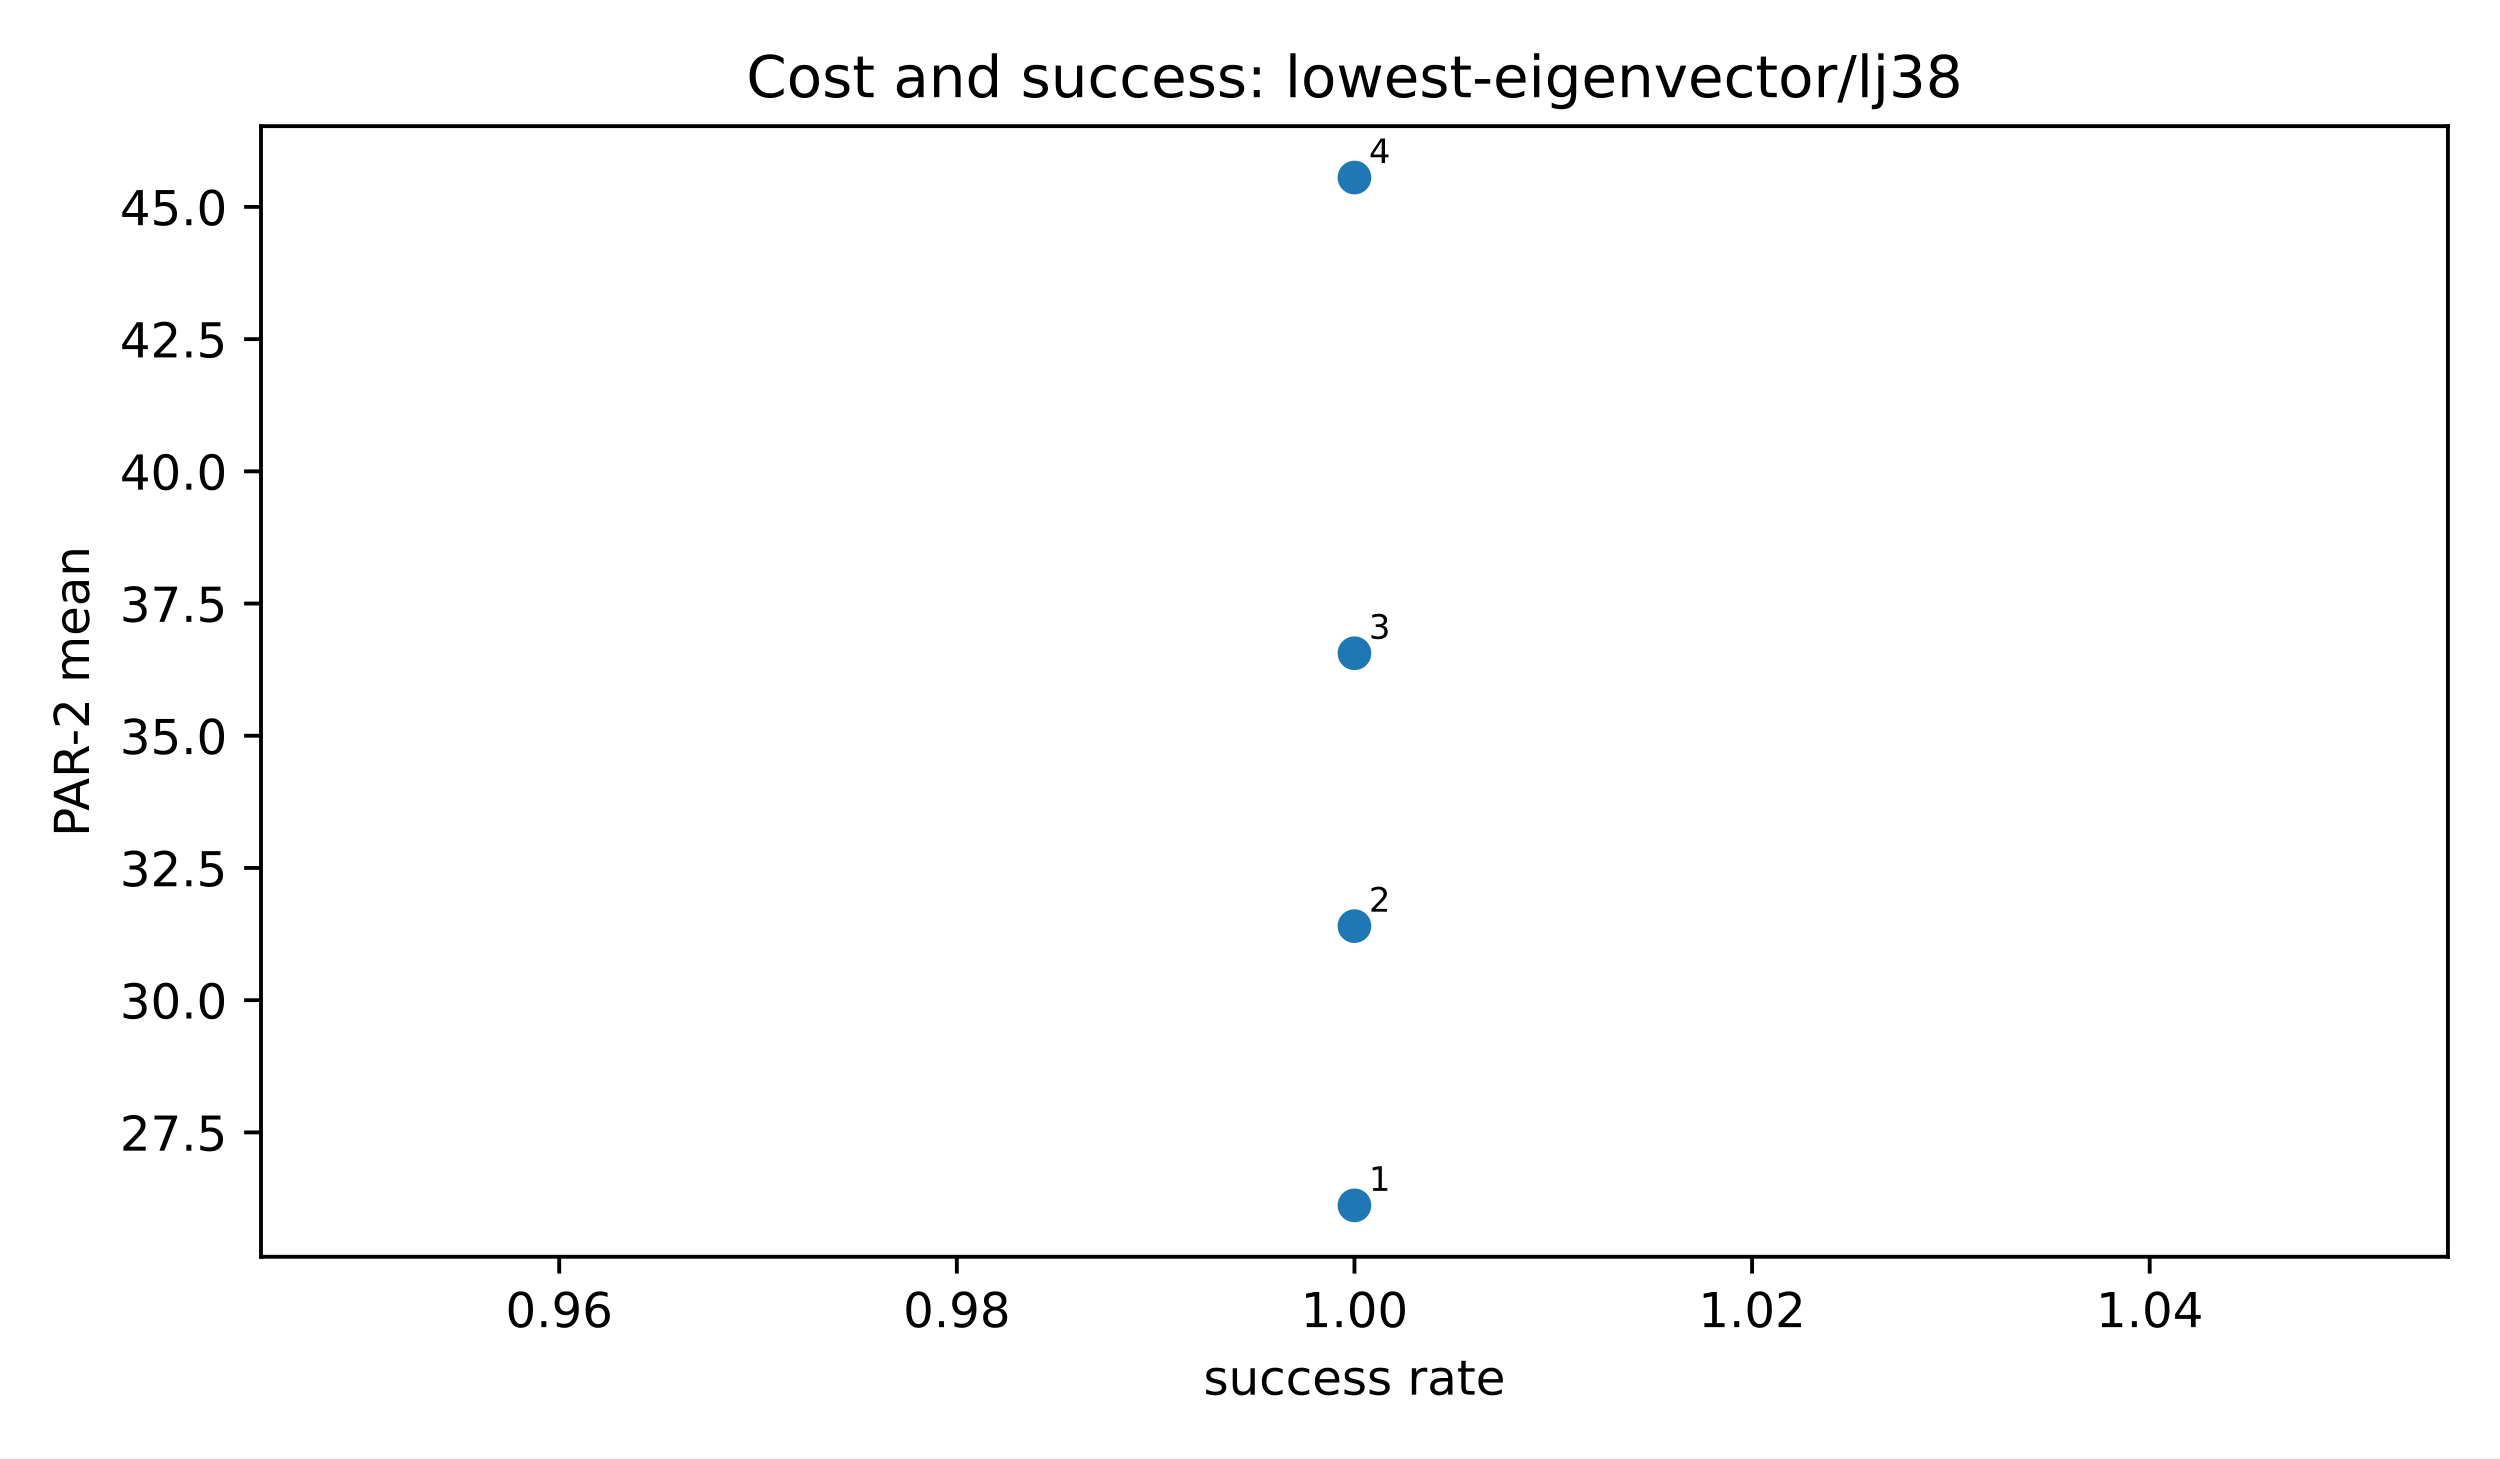
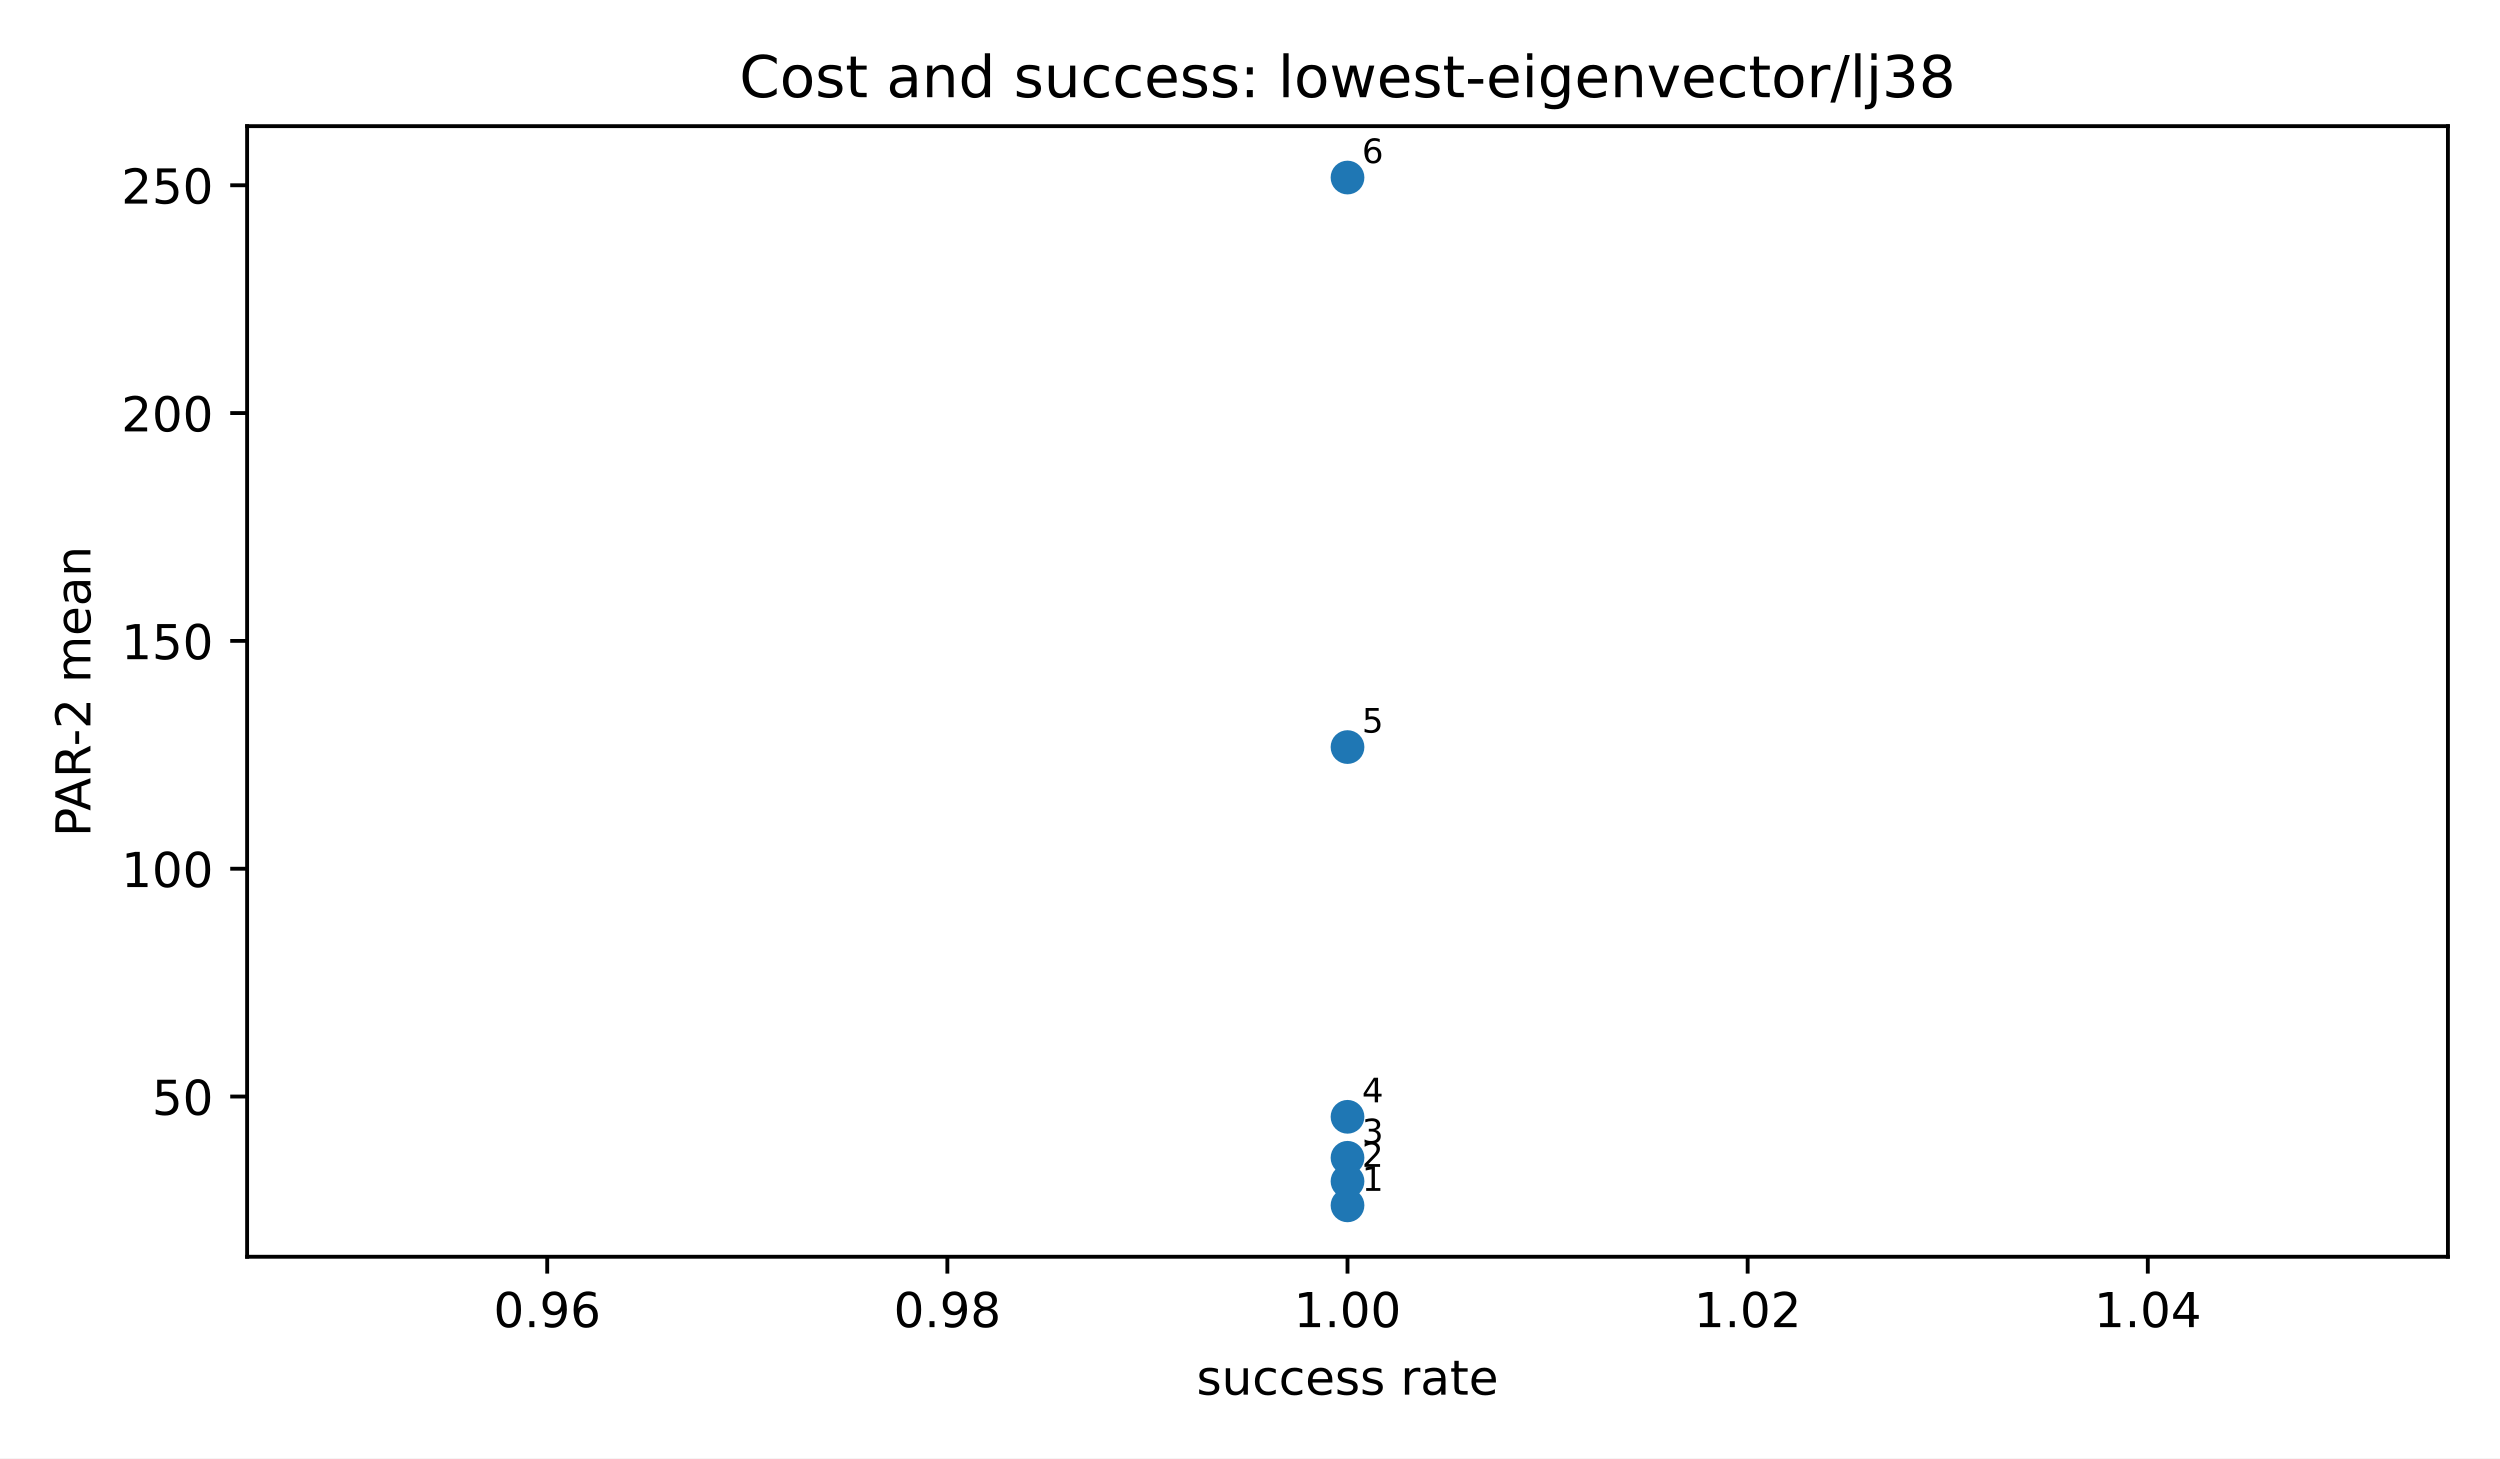
<svg xmlns="http://www.w3.org/2000/svg" xmlns:xlink="http://www.w3.org/1999/xlink" width="518.4pt" height="302.4pt" viewBox="0 0 518.4 302.4" version="1.1">
  <defs>
    <style type="text/css">*{stroke-linejoin: round; stroke-linecap: butt}</style>
  </defs>
  <g id="figure_1">
    <g id="patch_1">
      <path d="M 0 302.4  L 518.4 302.4  L 518.4 0  L 0 0  z " style="fill: #ffffff" />
    </g>
    <g id="axes_1">
      <g id="patch_2">
-         <path d="M 54.12 260.6  L 507.6 260.6  L 507.6 26.16  L 54.12 26.16  z " style="fill: #ffffff" />
+         <path d="M 51.24 260.6  L 507.6 260.6  L 507.6 26.16  L 51.24 26.16  z " style="fill: #ffffff" />
      </g>
      <g id="PathCollection_1">
        <defs>
          <path id="mb7c84e1192" d="M 0 3  C 0.796 3 1.559 2.684 2.121 2.121  C 2.684 1.559 3 0.796 3 0  C 3 -0.796 2.684 -1.559 2.121 -2.121  C 1.559 -2.684 0.796 -3 0 -3  C -0.796 -3 -1.559 -2.684 -2.121 -2.121  C -2.684 -1.559 -3 -0.796 -3 0  C -3 0.796 -2.684 1.559 -2.121 2.121  C -1.559 2.684 -0.796 3 0 3  z " style="stroke: #1f77b4" />
        </defs>
-         <g clip-path="url(#p71bd0c26ad)">
-           <use xlink:href="#mb7c84e1192" x="280.86" y="249.944" style="fill: #1f77b4; stroke: #1f77b4" />
-           <use xlink:href="#mb7c84e1192" x="280.86" y="192.042" style="fill: #1f77b4; stroke: #1f77b4" />
-           <use xlink:href="#mb7c84e1192" x="280.86" y="135.457" style="fill: #1f77b4; stroke: #1f77b4" />
-           <use xlink:href="#mb7c84e1192" x="280.86" y="36.816" style="fill: #1f77b4; stroke: #1f77b4" />
+         <g clip-path="url(#pcd3fc9e610)">
+           <use xlink:href="#mb7c84e1192" x="279.42" y="249.944" style="fill: #1f77b4; stroke: #1f77b4" />
+           <use xlink:href="#mb7c84e1192" x="279.42" y="244.955" style="fill: #1f77b4; stroke: #1f77b4" />
+           <use xlink:href="#mb7c84e1192" x="279.42" y="240.08" style="fill: #1f77b4; stroke: #1f77b4" />
+           <use xlink:href="#mb7c84e1192" x="279.42" y="231.581" style="fill: #1f77b4; stroke: #1f77b4" />
+           <use xlink:href="#mb7c84e1192" x="279.42" y="154.912" style="fill: #1f77b4; stroke: #1f77b4" />
+           <use xlink:href="#mb7c84e1192" x="279.42" y="36.816" style="fill: #1f77b4; stroke: #1f77b4" />
        </g>
      </g>
      <g id="matplotlib.axis_1">
        <g id="xtick_1">
          <g id="line2d_1">
            <defs>
              <path id="m8ea4d47d77" d="M 0 0  L 0 3.5  " style="stroke: #000000; stroke-width: 0.8" />
            </defs>
            <g>
-               <use xlink:href="#m8ea4d47d77" x="115.958" y="260.6" style="stroke: #000000; stroke-width: 0.8" />
+               <use xlink:href="#m8ea4d47d77" x="113.471" y="260.6" style="stroke: #000000; stroke-width: 0.8" />
            </g>
          </g>
          <g id="text_1">
-             <g transform="translate(104.8254 275.1977) scale(0.1 -0.1)">
+             <g transform="translate(102.3381 275.1977) scale(0.1 -0.1)">
              <defs>
                <path id="DejaVuSans-13" d="M 2034 4250  Q 1547 4250 1301 3770  Q 1056 3291 1056 2328  Q 1056 1369 1301 889  Q 1547 409 2034 409  Q 2525 409 2770 889  Q 3016 1369 3016 2328  Q 3016 3291 2770 3770  Q 2525 4250 2034 4250  z M 2034 4750  Q 2819 4750 3233 4129  Q 3647 3509 3647 2328  Q 3647 1150 3233 529  Q 2819 -91 2034 -91  Q 1250 -91 836 529  Q 422 1150 422 2328  Q 422 3509 836 4129  Q 1250 4750 2034 4750  z " transform="scale(0.015625)" />
                <path id="DejaVuSans-11" d="M 684 794  L 1344 794  L 1344 0  L 684 0  L 684 794  z " transform="scale(0.015625)" />
                <path id="DejaVuSans-1c" d="M 703 97  L 703 672  Q 941 559 1184 500  Q 1428 441 1663 441  Q 2288 441 2617 861  Q 2947 1281 2994 2138  Q 2813 1869 2534 1725  Q 2256 1581 1919 1581  Q 1219 1581 811 2004  Q 403 2428 403 3163  Q 403 3881 828 4315  Q 1253 4750 1959 4750  Q 2769 4750 3195 4129  Q 3622 3509 3622 2328  Q 3622 1225 3098 567  Q 2575 -91 1691 -91  Q 1453 -91 1209 -44  Q 966 3 703 97  z M 1959 2075  Q 2384 2075 2632 2365  Q 2881 2656 2881 3163  Q 2881 3666 2632 3958  Q 2384 4250 1959 4250  Q 1534 4250 1286 3958  Q 1038 3666 1038 3163  Q 1038 2656 1286 2365  Q 1534 2075 1959 2075  z " transform="scale(0.015625)" />
                <path id="DejaVuSans-19" d="M 2113 2584  Q 1688 2584 1439 2293  Q 1191 2003 1191 1497  Q 1191 994 1439 701  Q 1688 409 2113 409  Q 2538 409 2786 701  Q 3034 994 3034 1497  Q 3034 2003 2786 2293  Q 2538 2584 2113 2584  z M 3366 4563  L 3366 3988  Q 3128 4100 2886 4159  Q 2644 4219 2406 4219  Q 1781 4219 1451 3797  Q 1122 3375 1075 2522  Q 1259 2794 1537 2939  Q 1816 3084 2150 3084  Q 2853 3084 3261 2657  Q 3669 2231 3669 1497  Q 3669 778 3244 343  Q 2819 -91 2113 -91  Q 1303 -91 875 529  Q 447 1150 447 2328  Q 447 3434 972 4092  Q 1497 4750 2381 4750  Q 2619 4750 2861 4703  Q 3103 4656 3366 4563  z " transform="scale(0.015625)" />
              </defs>
              <use xlink:href="#DejaVuSans-13" />
              <use xlink:href="#DejaVuSans-11" transform="translate(63.625 0)" />
              <use xlink:href="#DejaVuSans-1c" transform="translate(95.40625 0)" />
              <use xlink:href="#DejaVuSans-19" transform="translate(159.0312 0)" />
            </g>
          </g>
        </g>
        <g id="xtick_2">
          <g id="line2d_2">
            <g>
-               <use xlink:href="#m8ea4d47d77" x="198.409" y="260.6" style="stroke: #000000; stroke-width: 0.8" />
+               <use xlink:href="#m8ea4d47d77" x="196.445" y="260.6" style="stroke: #000000; stroke-width: 0.8" />
            </g>
          </g>
          <g id="text_2">
-             <g transform="translate(187.2763 275.1977) scale(0.1 -0.1)">
+             <g transform="translate(185.3126 275.1977) scale(0.1 -0.1)">
              <defs>
                <path id="DejaVuSans-1b" d="M 2034 2216  Q 1584 2216 1326 1975  Q 1069 1734 1069 1313  Q 1069 891 1326 650  Q 1584 409 2034 409  Q 2484 409 2743 651  Q 3003 894 3003 1313  Q 3003 1734 2745 1975  Q 2488 2216 2034 2216  z M 1403 2484  Q 997 2584 770 2862  Q 544 3141 544 3541  Q 544 4100 942 4425  Q 1341 4750 2034 4750  Q 2731 4750 3128 4425  Q 3525 4100 3525 3541  Q 3525 3141 3298 2862  Q 3072 2584 2669 2484  Q 3125 2378 3379 2068  Q 3634 1759 3634 1313  Q 3634 634 3220 271  Q 2806 -91 2034 -91  Q 1263 -91 848 271  Q 434 634 434 1313  Q 434 1759 690 2068  Q 947 2378 1403 2484  z M 1172 3481  Q 1172 3119 1398 2916  Q 1625 2713 2034 2713  Q 2441 2713 2670 2916  Q 2900 3119 2900 3481  Q 2900 3844 2670 4047  Q 2441 4250 2034 4250  Q 1625 4250 1398 4047  Q 1172 3844 1172 3481  z " transform="scale(0.015625)" />
              </defs>
              <use xlink:href="#DejaVuSans-13" />
              <use xlink:href="#DejaVuSans-11" transform="translate(63.625 0)" />
              <use xlink:href="#DejaVuSans-1c" transform="translate(95.40625 0)" />
              <use xlink:href="#DejaVuSans-1b" transform="translate(159.0312 0)" />
            </g>
          </g>
        </g>
        <g id="xtick_3">
          <g id="line2d_3">
            <g>
-               <use xlink:href="#m8ea4d47d77" x="280.86" y="260.6" style="stroke: #000000; stroke-width: 0.8" />
+               <use xlink:href="#m8ea4d47d77" x="279.42" y="260.6" style="stroke: #000000; stroke-width: 0.8" />
            </g>
          </g>
          <g id="text_3">
-             <g transform="translate(269.7272 275.1977) scale(0.1 -0.1)">
+             <g transform="translate(268.2872 275.1977) scale(0.1 -0.1)">
              <defs>
                <path id="DejaVuSans-14" d="M 794 531  L 1825 531  L 1825 4091  L 703 3866  L 703 4441  L 1819 4666  L 2450 4666  L 2450 531  L 3481 531  L 3481 0  L 794 0  L 794 531  z " transform="scale(0.015625)" />
              </defs>
              <use xlink:href="#DejaVuSans-14" />
              <use xlink:href="#DejaVuSans-11" transform="translate(63.625 0)" />
              <use xlink:href="#DejaVuSans-13" transform="translate(95.40625 0)" />
              <use xlink:href="#DejaVuSans-13" transform="translate(159.0312 0)" />
            </g>
          </g>
        </g>
        <g id="xtick_4">
          <g id="line2d_4">
            <g>
-               <use xlink:href="#m8ea4d47d77" x="363.311" y="260.6" style="stroke: #000000; stroke-width: 0.8" />
+               <use xlink:href="#m8ea4d47d77" x="362.395" y="260.6" style="stroke: #000000; stroke-width: 0.8" />
            </g>
          </g>
          <g id="text_4">
-             <g transform="translate(352.1781 275.1977) scale(0.1 -0.1)">
+             <g transform="translate(351.2617 275.1977) scale(0.1 -0.1)">
              <defs>
                <path id="DejaVuSans-15" d="M 1228 531  L 3431 531  L 3431 0  L 469 0  L 469 531  Q 828 903 1448 1529  Q 2069 2156 2228 2338  Q 2531 2678 2651 2914  Q 2772 3150 2772 3378  Q 2772 3750 2511 3984  Q 2250 4219 1831 4219  Q 1534 4219 1204 4116  Q 875 4013 500 3803  L 500 4441  Q 881 4594 1212 4672  Q 1544 4750 1819 4750  Q 2544 4750 2975 4387  Q 3406 4025 3406 3419  Q 3406 3131 3298 2873  Q 3191 2616 2906 2266  Q 2828 2175 2409 1742  Q 1991 1309 1228 531  z " transform="scale(0.015625)" />
              </defs>
              <use xlink:href="#DejaVuSans-14" />
              <use xlink:href="#DejaVuSans-11" transform="translate(63.625 0)" />
              <use xlink:href="#DejaVuSans-13" transform="translate(95.40625 0)" />
              <use xlink:href="#DejaVuSans-15" transform="translate(159.0312 0)" />
            </g>
          </g>
        </g>
        <g id="xtick_5">
          <g id="line2d_5">
            <g>
-               <use xlink:href="#m8ea4d47d77" x="445.762" y="260.6" style="stroke: #000000; stroke-width: 0.8" />
+               <use xlink:href="#m8ea4d47d77" x="445.369" y="260.6" style="stroke: #000000; stroke-width: 0.8" />
            </g>
          </g>
          <g id="text_5">
-             <g transform="translate(434.629 275.1977) scale(0.1 -0.1)">
+             <g transform="translate(434.2363 275.1977) scale(0.1 -0.1)">
              <defs>
                <path id="DejaVuSans-17" d="M 2419 4116  L 825 1625  L 2419 1625  L 2419 4116  z M 2253 4666  L 3047 4666  L 3047 1625  L 3713 1625  L 3713 1100  L 3047 1100  L 3047 0  L 2419 0  L 2419 1100  L 313 1100  L 313 1709  L 2253 4666  z " transform="scale(0.015625)" />
              </defs>
              <use xlink:href="#DejaVuSans-14" />
              <use xlink:href="#DejaVuSans-11" transform="translate(63.625 0)" />
              <use xlink:href="#DejaVuSans-13" transform="translate(95.40625 0)" />
              <use xlink:href="#DejaVuSans-17" transform="translate(159.0312 0)" />
            </g>
          </g>
        </g>
        <g id="text_6">
-           <g transform="translate(249.5569 289.1977) scale(0.1 -0.1)">
+           <g transform="translate(248.1169 289.1977) scale(0.1 -0.1)">
            <defs>
              <path id="DejaVuSans-56" d="M 2834 3397  L 2834 2853  Q 2591 2978 2328 3040  Q 2066 3103 1784 3103  Q 1356 3103 1142 2972  Q 928 2841 928 2578  Q 928 2378 1081 2264  Q 1234 2150 1697 2047  L 1894 2003  Q 2506 1872 2764 1633  Q 3022 1394 3022 966  Q 3022 478 2636 193  Q 2250 -91 1575 -91  Q 1294 -91 989 -36  Q 684 19 347 128  L 347 722  Q 666 556 975 473  Q 1284 391 1588 391  Q 1994 391 2212 530  Q 2431 669 2431 922  Q 2431 1156 2273 1281  Q 2116 1406 1581 1522  L 1381 1569  Q 847 1681 609 1914  Q 372 2147 372 2553  Q 372 3047 722 3315  Q 1072 3584 1716 3584  Q 2034 3584 2315 3537  Q 2597 3491 2834 3397  z " transform="scale(0.015625)" />
              <path id="DejaVuSans-58" d="M 544 1381  L 544 3500  L 1119 3500  L 1119 1403  Q 1119 906 1312 657  Q 1506 409 1894 409  Q 2359 409 2629 706  Q 2900 1003 2900 1516  L 2900 3500  L 3475 3500  L 3475 0  L 2900 0  L 2900 538  Q 2691 219 2414 64  Q 2138 -91 1772 -91  Q 1169 -91 856 284  Q 544 659 544 1381  z M 1991 3584  L 1991 3584  z " transform="scale(0.015625)" />
              <path id="DejaVuSans-46" d="M 3122 3366  L 3122 2828  Q 2878 2963 2633 3030  Q 2388 3097 2138 3097  Q 1578 3097 1268 2742  Q 959 2388 959 1747  Q 959 1106 1268 751  Q 1578 397 2138 397  Q 2388 397 2633 464  Q 2878 531 3122 666  L 3122 134  Q 2881 22 2623 -34  Q 2366 -91 2075 -91  Q 1284 -91 818 406  Q 353 903 353 1747  Q 353 2603 823 3093  Q 1294 3584 2113 3584  Q 2378 3584 2631 3529  Q 2884 3475 3122 3366  z " transform="scale(0.015625)" />
              <path id="DejaVuSans-48" d="M 3597 1894  L 3597 1613  L 953 1613  Q 991 1019 1311 708  Q 1631 397 2203 397  Q 2534 397 2845 478  Q 3156 559 3463 722  L 3463 178  Q 3153 47 2828 -22  Q 2503 -91 2169 -91  Q 1331 -91 842 396  Q 353 884 353 1716  Q 353 2575 817 3079  Q 1281 3584 2069 3584  Q 2775 3584 3186 3129  Q 3597 2675 3597 1894  z M 3022 2063  Q 3016 2534 2758 2815  Q 2500 3097 2075 3097  Q 1594 3097 1305 2825  Q 1016 2553 972 2059  L 3022 2063  z " transform="scale(0.015625)" />
              <path id="DejaVuSans-3" transform="scale(0.015625)" />
              <path id="DejaVuSans-55" d="M 2631 2963  Q 2534 3019 2420 3045  Q 2306 3072 2169 3072  Q 1681 3072 1420 2755  Q 1159 2438 1159 1844  L 1159 0  L 581 0  L 581 3500  L 1159 3500  L 1159 2956  Q 1341 3275 1631 3429  Q 1922 3584 2338 3584  Q 2397 3584 2469 3576  Q 2541 3569 2628 3553  L 2631 2963  z " transform="scale(0.015625)" />
              <path id="DejaVuSans-44" d="M 2194 1759  Q 1497 1759 1228 1600  Q 959 1441 959 1056  Q 959 750 1161 570  Q 1363 391 1709 391  Q 2188 391 2477 730  Q 2766 1069 2766 1631  L 2766 1759  L 2194 1759  z M 3341 1997  L 3341 0  L 2766 0  L 2766 531  Q 2569 213 2275 61  Q 1981 -91 1556 -91  Q 1019 -91 701 211  Q 384 513 384 1019  Q 384 1609 779 1909  Q 1175 2209 1959 2209  L 2766 2209  L 2766 2266  Q 2766 2663 2505 2880  Q 2244 3097 1772 3097  Q 1472 3097 1187 3025  Q 903 2953 641 2809  L 641 3341  Q 956 3463 1253 3523  Q 1550 3584 1831 3584  Q 2591 3584 2966 3190  Q 3341 2797 3341 1997  z " transform="scale(0.015625)" />
              <path id="DejaVuSans-57" d="M 1172 4494  L 1172 3500  L 2356 3500  L 2356 3053  L 1172 3053  L 1172 1153  Q 1172 725 1289 603  Q 1406 481 1766 481  L 2356 481  L 2356 0  L 1766 0  Q 1100 0 847 248  Q 594 497 594 1153  L 594 3053  L 172 3053  L 172 3500  L 594 3500  L 594 4494  L 1172 4494  z " transform="scale(0.015625)" />
            </defs>
            <use xlink:href="#DejaVuSans-56" />
            <use xlink:href="#DejaVuSans-58" transform="translate(52.09375 0)" />
            <use xlink:href="#DejaVuSans-46" transform="translate(115.4688 0)" />
            <use xlink:href="#DejaVuSans-46" transform="translate(170.4531 0)" />
            <use xlink:href="#DejaVuSans-48" transform="translate(225.4375 0)" />
            <use xlink:href="#DejaVuSans-56" transform="translate(286.9688 0)" />
            <use xlink:href="#DejaVuSans-56" transform="translate(339.0625 0)" />
            <use xlink:href="#DejaVuSans-3" transform="translate(391.1562 0)" />
            <use xlink:href="#DejaVuSans-55" transform="translate(422.9375 0)" />
            <use xlink:href="#DejaVuSans-44" transform="translate(464.0469 0)" />
            <use xlink:href="#DejaVuSans-57" transform="translate(525.3281 0)" />
            <use xlink:href="#DejaVuSans-48" transform="translate(564.5312 0)" />
          </g>
        </g>
      </g>
      <g id="matplotlib.axis_2">
        <g id="ytick_1">
          <g id="line2d_6">
            <defs>
              <path id="md659df78fa" d="M 0 0  L -3.5 0  " style="stroke: #000000; stroke-width: 0.8" />
            </defs>
            <g>
-               <use xlink:href="#md659df78fa" x="54.12" y="234.81" style="stroke: #000000; stroke-width: 0.8" />
+               <use xlink:href="#md659df78fa" x="51.24" y="227.381" style="stroke: #000000; stroke-width: 0.8" />
            </g>
          </g>
          <g id="text_7">
-             <g transform="translate(24.85438 238.6092) scale(0.1 -0.1)">
-               <defs>
-                 <path id="DejaVuSans-1a" d="M 525 4666  L 3525 4666  L 3525 4397  L 1831 0  L 1172 0  L 2766 4134  L 525 4134  L 525 4666  z " transform="scale(0.015625)" />
+             <g transform="translate(31.515 231.1797) scale(0.1 -0.1)">
+               <defs>
                <path id="DejaVuSans-18" d="M 691 4666  L 3169 4666  L 3169 4134  L 1269 4134  L 1269 2991  Q 1406 3038 1543 3061  Q 1681 3084 1819 3084  Q 2600 3084 3056 2656  Q 3513 2228 3513 1497  Q 3513 744 3044 326  Q 2575 -91 1722 -91  Q 1428 -91 1123 -41  Q 819 9 494 109  L 494 744  Q 775 591 1075 516  Q 1375 441 1709 441  Q 2250 441 2565 725  Q 2881 1009 2881 1497  Q 2881 1984 2565 2268  Q 2250 2553 1709 2553  Q 1456 2553 1204 2497  Q 953 2441 691 2322  L 691 4666  z " transform="scale(0.015625)" />
              </defs>
-               <use xlink:href="#DejaVuSans-15" />
-               <use xlink:href="#DejaVuSans-1a" transform="translate(63.625 0)" />
-               <use xlink:href="#DejaVuSans-11" transform="translate(127.25 0)" />
-               <use xlink:href="#DejaVuSans-18" transform="translate(159.0312 0)" />
+               <use xlink:href="#DejaVuSans-18" />
+               <use xlink:href="#DejaVuSans-13" transform="translate(63.625 0)" />
            </g>
          </g>
        </g>
        <g id="ytick_2">
          <g id="line2d_7">
            <g>
-               <use xlink:href="#md659df78fa" x="54.12" y="207.395" style="stroke: #000000; stroke-width: 0.8" />
+               <use xlink:href="#md659df78fa" x="51.24" y="180.139" style="stroke: #000000; stroke-width: 0.8" />
            </g>
          </g>
          <g id="text_8">
-             <g transform="translate(24.85438 211.1938) scale(0.1 -0.1)">
-               <defs>
-                 <path id="DejaVuSans-16" d="M 2597 2516  Q 3050 2419 3304 2112  Q 3559 1806 3559 1356  Q 3559 666 3084 287  Q 2609 -91 1734 -91  Q 1441 -91 1130 -33  Q 819 25 488 141  L 488 750  Q 750 597 1062 519  Q 1375 441 1716 441  Q 2309 441 2620 675  Q 2931 909 2931 1356  Q 2931 1769 2642 2001  Q 2353 2234 1838 2234  L 1294 2234  L 1294 2753  L 1863 2753  Q 2328 2753 2575 2939  Q 2822 3125 2822 3475  Q 2822 3834 2567 4026  Q 2313 4219 1838 4219  Q 1578 4219 1281 4162  Q 984 4106 628 3988  L 628 4550  Q 988 4650 1302 4700  Q 1616 4750 1894 4750  Q 2613 4750 3031 4423  Q 3450 4097 3450 3541  Q 3450 3153 3228 2886  Q 3006 2619 2597 2516  z " transform="scale(0.015625)" />
-               </defs>
-               <use xlink:href="#DejaVuSans-16" />
+             <g transform="translate(25.1525 183.9378) scale(0.1 -0.1)">
+               <use xlink:href="#DejaVuSans-14" />
              <use xlink:href="#DejaVuSans-13" transform="translate(63.625 0)" />
-               <use xlink:href="#DejaVuSans-11" transform="translate(127.25 0)" />
-               <use xlink:href="#DejaVuSans-13" transform="translate(159.0312 0)" />
+               <use xlink:href="#DejaVuSans-13" transform="translate(127.25 0)" />
            </g>
          </g>
        </g>
        <g id="ytick_3">
          <g id="line2d_8">
            <g>
-               <use xlink:href="#md659df78fa" x="54.12" y="179.98" style="stroke: #000000; stroke-width: 0.8" />
+               <use xlink:href="#md659df78fa" x="51.24" y="132.897" style="stroke: #000000; stroke-width: 0.8" />
            </g>
          </g>
          <g id="text_9">
-             <g transform="translate(24.85438 183.7784) scale(0.1 -0.1)">
-               <use xlink:href="#DejaVuSans-16" />
-               <use xlink:href="#DejaVuSans-15" transform="translate(63.625 0)" />
-               <use xlink:href="#DejaVuSans-11" transform="translate(127.25 0)" />
-               <use xlink:href="#DejaVuSans-18" transform="translate(159.0312 0)" />
+             <g transform="translate(25.1525 136.6958) scale(0.1 -0.1)">
+               <use xlink:href="#DejaVuSans-14" />
+               <use xlink:href="#DejaVuSans-18" transform="translate(63.625 0)" />
+               <use xlink:href="#DejaVuSans-13" transform="translate(127.25 0)" />
            </g>
          </g>
        </g>
        <g id="ytick_4">
          <g id="line2d_9">
            <g>
-               <use xlink:href="#md659df78fa" x="54.12" y="152.564" style="stroke: #000000; stroke-width: 0.8" />
+               <use xlink:href="#md659df78fa" x="51.24" y="85.655" style="stroke: #000000; stroke-width: 0.8" />
            </g>
          </g>
          <g id="text_10">
-             <g transform="translate(24.85438 156.363) scale(0.1 -0.1)">
-               <use xlink:href="#DejaVuSans-16" />
-               <use xlink:href="#DejaVuSans-18" transform="translate(63.625 0)" />
-               <use xlink:href="#DejaVuSans-11" transform="translate(127.25 0)" />
-               <use xlink:href="#DejaVuSans-13" transform="translate(159.0312 0)" />
+             <g transform="translate(25.1525 89.45391) scale(0.1 -0.1)">
+               <use xlink:href="#DejaVuSans-15" />
+               <use xlink:href="#DejaVuSans-13" transform="translate(63.625 0)" />
+               <use xlink:href="#DejaVuSans-13" transform="translate(127.25 0)" />
            </g>
          </g>
        </g>
        <g id="ytick_5">
          <g id="line2d_10">
            <g>
-               <use xlink:href="#md659df78fa" x="54.12" y="125.149" style="stroke: #000000; stroke-width: 0.8" />
+               <use xlink:href="#md659df78fa" x="51.24" y="38.413" style="stroke: #000000; stroke-width: 0.8" />
            </g>
          </g>
          <g id="text_11">
-             <g transform="translate(24.85438 128.9476) scale(0.1 -0.1)">
-               <use xlink:href="#DejaVuSans-16" />
-               <use xlink:href="#DejaVuSans-1a" transform="translate(63.625 0)" />
-               <use xlink:href="#DejaVuSans-11" transform="translate(127.25 0)" />
-               <use xlink:href="#DejaVuSans-18" transform="translate(159.0312 0)" />
-             </g>
-           </g>
-         </g>
-         <g id="ytick_6">
-           <g id="line2d_11">
-             <g>
-               <use xlink:href="#md659df78fa" x="54.12" y="97.733" style="stroke: #000000; stroke-width: 0.8" />
-             </g>
-           </g>
-           <g id="text_12">
-             <g transform="translate(24.85438 101.5322) scale(0.1 -0.1)">
-               <use xlink:href="#DejaVuSans-17" />
-               <use xlink:href="#DejaVuSans-13" transform="translate(63.625 0)" />
-               <use xlink:href="#DejaVuSans-11" transform="translate(127.25 0)" />
-               <use xlink:href="#DejaVuSans-13" transform="translate(159.0312 0)" />
-             </g>
-           </g>
-         </g>
-         <g id="ytick_7">
-           <g id="line2d_12">
-             <g>
-               <use xlink:href="#md659df78fa" x="54.12" y="70.318" style="stroke: #000000; stroke-width: 0.8" />
-             </g>
-           </g>
-           <g id="text_13">
-             <g transform="translate(24.85438 74.1168) scale(0.1 -0.1)">
-               <use xlink:href="#DejaVuSans-17" />
-               <use xlink:href="#DejaVuSans-15" transform="translate(63.625 0)" />
-               <use xlink:href="#DejaVuSans-11" transform="translate(127.25 0)" />
-               <use xlink:href="#DejaVuSans-18" transform="translate(159.0312 0)" />
-             </g>
-           </g>
-         </g>
-         <g id="ytick_8">
-           <g id="line2d_13">
-             <g>
-               <use xlink:href="#md659df78fa" x="54.12" y="42.903" style="stroke: #000000; stroke-width: 0.8" />
-             </g>
-           </g>
-           <g id="text_14">
-             <g transform="translate(24.85438 46.70141) scale(0.1 -0.1)">
-               <use xlink:href="#DejaVuSans-17" />
+             <g transform="translate(25.1525 42.21197) scale(0.1 -0.1)">
+               <use xlink:href="#DejaVuSans-15" />
              <use xlink:href="#DejaVuSans-18" transform="translate(63.625 0)" />
-               <use xlink:href="#DejaVuSans-11" transform="translate(127.25 0)" />
-               <use xlink:href="#DejaVuSans-13" transform="translate(159.0312 0)" />
-             </g>
-           </g>
-         </g>
-         <g id="text_15">
-           <g transform="translate(18.45203 173.5214) rotate(-90) scale(0.1 -0.1)">
+               <use xlink:href="#DejaVuSans-13" transform="translate(127.25 0)" />
+             </g>
+           </g>
+         </g>
+         <g id="text_12">
+           <g transform="translate(18.75016 173.5214) rotate(-90) scale(0.1 -0.1)">
            <defs>
              <path id="DejaVuSans-33" d="M 1259 4147  L 1259 2394  L 2053 2394  Q 2494 2394 2734 2622  Q 2975 2850 2975 3272  Q 2975 3691 2734 3919  Q 2494 4147 2053 4147  L 1259 4147  z M 628 4666  L 2053 4666  Q 2838 4666 3239 4311  Q 3641 3956 3641 3272  Q 3641 2581 3239 2228  Q 2838 1875 2053 1875  L 1259 1875  L 1259 0  L 628 0  L 628 4666  z " transform="scale(0.015625)" />
              <path id="DejaVuSans-24" d="M 2188 4044  L 1331 1722  L 3047 1722  L 2188 4044  z M 1831 4666  L 2547 4666  L 4325 0  L 3669 0  L 3244 1197  L 1141 1197  L 716 0  L 50 0  L 1831 4666  z " transform="scale(0.015625)" />
              <path id="DejaVuSans-35" d="M 2841 2188  Q 3044 2119 3236 1894  Q 3428 1669 3622 1275  L 4263 0  L 3584 0  L 2988 1197  Q 2756 1666 2539 1819  Q 2322 1972 1947 1972  L 1259 1972  L 1259 0  L 628 0  L 628 4666  L 2053 4666  Q 2853 4666 3247 4331  Q 3641 3997 3641 3322  Q 3641 2881 3436 2590  Q 3231 2300 2841 2188  z M 1259 4147  L 1259 2491  L 2053 2491  Q 2509 2491 2742 2702  Q 2975 2913 2975 3322  Q 2975 3731 2742 3939  Q 2509 4147 2053 4147  L 1259 4147  z " transform="scale(0.015625)" />
              <path id="DejaVuSans-10" d="M 313 2009  L 1997 2009  L 1997 1497  L 313 1497  L 313 2009  z " transform="scale(0.015625)" />
              <path id="DejaVuSans-50" d="M 3328 2828  Q 3544 3216 3844 3400  Q 4144 3584 4550 3584  Q 5097 3584 5394 3201  Q 5691 2819 5691 2113  L 5691 0  L 5113 0  L 5113 2094  Q 5113 2597 4934 2840  Q 4756 3084 4391 3084  Q 3944 3084 3684 2787  Q 3425 2491 3425 1978  L 3425 0  L 2847 0  L 2847 2094  Q 2847 2600 2669 2842  Q 2491 3084 2119 3084  Q 1678 3084 1418 2786  Q 1159 2488 1159 1978  L 1159 0  L 581 0  L 581 3500  L 1159 3500  L 1159 2956  Q 1356 3278 1631 3431  Q 1906 3584 2284 3584  Q 2666 3584 2933 3390  Q 3200 3197 3328 2828  z " transform="scale(0.015625)" />
              <path id="DejaVuSans-51" d="M 3513 2113  L 3513 0  L 2938 0  L 2938 2094  Q 2938 2591 2744 2837  Q 2550 3084 2163 3084  Q 1697 3084 1428 2787  Q 1159 2491 1159 1978  L 1159 0  L 581 0  L 581 3500  L 1159 3500  L 1159 2956  Q 1366 3272 1645 3428  Q 1925 3584 2291 3584  Q 2894 3584 3203 3211  Q 3513 2838 3513 2113  z " transform="scale(0.015625)" />
            </defs>
            <use xlink:href="#DejaVuSans-33" />
            <use xlink:href="#DejaVuSans-24" transform="translate(53.90625 0)" />
            <use xlink:href="#DejaVuSans-35" transform="translate(122.3125 0)" />
            <use xlink:href="#DejaVuSans-10" transform="translate(187.75 0)" />
            <use xlink:href="#DejaVuSans-15" transform="translate(223.8281 0)" />
            <use xlink:href="#DejaVuSans-3" transform="translate(287.4531 0)" />
            <use xlink:href="#DejaVuSans-50" transform="translate(319.2344 0)" />
            <use xlink:href="#DejaVuSans-48" transform="translate(416.6406 0)" />
            <use xlink:href="#DejaVuSans-44" transform="translate(478.1719 0)" />
            <use xlink:href="#DejaVuSans-51" transform="translate(539.4531 0)" />
          </g>
        </g>
      </g>
      <g id="patch_3">
-         <path d="M 54.12 260.6  L 54.12 26.16  " style="fill: none; stroke: #000000; stroke-width: 0.8; stroke-linejoin: miter; stroke-linecap: square" />
+         <path d="M 51.24 260.6  L 51.24 26.16  " style="fill: none; stroke: #000000; stroke-width: 0.8; stroke-linejoin: miter; stroke-linecap: square" />
      </g>
      <g id="patch_4">
        <path d="M 507.6 260.6  L 507.6 26.16  " style="fill: none; stroke: #000000; stroke-width: 0.8; stroke-linejoin: miter; stroke-linecap: square" />
      </g>
      <g id="patch_5">
-         <path d="M 54.12 260.6  L 507.6 260.6  " style="fill: none; stroke: #000000; stroke-width: 0.8; stroke-linejoin: miter; stroke-linecap: square" />
+         <path d="M 51.24 260.6  L 507.6 260.6  " style="fill: none; stroke: #000000; stroke-width: 0.8; stroke-linejoin: miter; stroke-linecap: square" />
      </g>
      <g id="patch_6">
-         <path d="M 54.12 26.16  L 507.6 26.16  " style="fill: none; stroke: #000000; stroke-width: 0.8; stroke-linejoin: miter; stroke-linecap: square" />
+         <path d="M 51.24 26.16  L 507.6 26.16  " style="fill: none; stroke: #000000; stroke-width: 0.8; stroke-linejoin: miter; stroke-linecap: square" />
+       </g>
+       <g id="text_13">
+         <g transform="translate(282.42 246.9436) scale(0.07 -0.07)">
+           <use xlink:href="#DejaVuSans-14" />
+         </g>
+       </g>
+       <g id="text_14">
+         <g transform="translate(282.42 241.9549) scale(0.07 -0.07)">
+           <use xlink:href="#DejaVuSans-15" />
+         </g>
+       </g>
+       <g id="text_15">
+         <g transform="translate(282.42 237.0795) scale(0.07 -0.07)">
+           <defs>
+             <path id="DejaVuSans-16" d="M 2597 2516  Q 3050 2419 3304 2112  Q 3559 1806 3559 1356  Q 3559 666 3084 287  Q 2609 -91 1734 -91  Q 1441 -91 1130 -33  Q 819 25 488 141  L 488 750  Q 750 597 1062 519  Q 1375 441 1716 441  Q 2309 441 2620 675  Q 2931 909 2931 1356  Q 2931 1769 2642 2001  Q 2353 2234 1838 2234  L 1294 2234  L 1294 2753  L 1863 2753  Q 2328 2753 2575 2939  Q 2822 3125 2822 3475  Q 2822 3834 2567 4026  Q 2313 4219 1838 4219  Q 1578 4219 1281 4162  Q 984 4106 628 3988  L 628 4550  Q 988 4650 1302 4700  Q 1616 4750 1894 4750  Q 2613 4750 3031 4423  Q 3450 4097 3450 3541  Q 3450 3153 3228 2886  Q 3006 2619 2597 2516  z " transform="scale(0.015625)" />
+           </defs>
+           <use xlink:href="#DejaVuSans-16" />
+         </g>
      </g>
      <g id="text_16">
-         <g transform="translate(283.86 246.9436) scale(0.07 -0.07)">
-           <use xlink:href="#DejaVuSans-14" />
+         <g transform="translate(282.42 228.5807) scale(0.07 -0.07)">
+           <use xlink:href="#DejaVuSans-17" />
        </g>
      </g>
      <g id="text_17">
-         <g transform="translate(283.86 189.0423) scale(0.07 -0.07)">
-           <use xlink:href="#DejaVuSans-15" />
+         <g transform="translate(282.42 151.9118) scale(0.07 -0.07)">
+           <use xlink:href="#DejaVuSans-18" />
        </g>
      </g>
      <g id="text_18">
-         <g transform="translate(283.86 132.457) scale(0.07 -0.07)">
-           <use xlink:href="#DejaVuSans-16" />
+         <g transform="translate(282.42 33.81636) scale(0.07 -0.07)">
+           <use xlink:href="#DejaVuSans-19" />
        </g>
      </g>
      <g id="text_19">
-         <g transform="translate(283.86 33.81636) scale(0.07 -0.07)">
-           <use xlink:href="#DejaVuSans-17" />
-         </g>
-       </g>
-       <g id="text_20">
-         <g transform="translate(154.7578 20.16) scale(0.12 -0.12)">
+         <g transform="translate(153.3178 20.16) scale(0.12 -0.12)">
          <defs>
            <path id="DejaVuSans-26" d="M 4122 4306  L 4122 3641  Q 3803 3938 3442 4084  Q 3081 4231 2675 4231  Q 1875 4231 1450 3742  Q 1025 3253 1025 2328  Q 1025 1406 1450 917  Q 1875 428 2675 428  Q 3081 428 3442 575  Q 3803 722 4122 1019  L 4122 359  Q 3791 134 3420 21  Q 3050 -91 2638 -91  Q 1578 -91 968 557  Q 359 1206 359 2328  Q 359 3453 968 4101  Q 1578 4750 2638 4750  Q 3056 4750 3426 4639  Q 3797 4528 4122 4306  z " transform="scale(0.015625)" />
            <path id="DejaVuSans-52" d="M 1959 3097  Q 1497 3097 1228 2736  Q 959 2375 959 1747  Q 959 1119 1226 758  Q 1494 397 1959 397  Q 2419 397 2687 759  Q 2956 1122 2956 1747  Q 2956 2369 2687 2733  Q 2419 3097 1959 3097  z M 1959 3584  Q 2709 3584 3137 3096  Q 3566 2609 3566 1747  Q 3566 888 3137 398  Q 2709 -91 1959 -91  Q 1206 -91 779 398  Q 353 888 353 1747  Q 353 2609 779 3096  Q 1206 3584 1959 3584  z " transform="scale(0.015625)" />
            <path id="DejaVuSans-47" d="M 2906 2969  L 2906 4863  L 3481 4863  L 3481 0  L 2906 0  L 2906 525  Q 2725 213 2448 61  Q 2172 -91 1784 -91  Q 1150 -91 751 415  Q 353 922 353 1747  Q 353 2572 751 3078  Q 1150 3584 1784 3584  Q 2172 3584 2448 3432  Q 2725 3281 2906 2969  z M 947 1747  Q 947 1113 1208 752  Q 1469 391 1925 391  Q 2381 391 2643 752  Q 2906 1113 2906 1747  Q 2906 2381 2643 2742  Q 2381 3103 1925 3103  Q 1469 3103 1208 2742  Q 947 2381 947 1747  z " transform="scale(0.015625)" />
            <path id="DejaVuSans-1d" d="M 750 794  L 1409 794  L 1409 0  L 750 0  L 750 794  z M 750 3309  L 1409 3309  L 1409 2516  L 750 2516  L 750 3309  z " transform="scale(0.015625)" />
            <path id="DejaVuSans-4f" d="M 603 4863  L 1178 4863  L 1178 0  L 603 0  L 603 4863  z " transform="scale(0.015625)" />
            <path id="DejaVuSans-5a" d="M 269 3500  L 844 3500  L 1563 769  L 2278 3500  L 2956 3500  L 3675 769  L 4391 3500  L 4966 3500  L 4050 0  L 3372 0  L 2619 2869  L 1863 0  L 1184 0  L 269 3500  z " transform="scale(0.015625)" />
            <path id="DejaVuSans-4c" d="M 603 3500  L 1178 3500  L 1178 0  L 603 0  L 603 3500  z M 603 4863  L 1178 4863  L 1178 4134  L 603 4134  L 603 4863  z " transform="scale(0.015625)" />
            <path id="DejaVuSans-4a" d="M 2906 1791  Q 2906 2416 2648 2759  Q 2391 3103 1925 3103  Q 1463 3103 1205 2759  Q 947 2416 947 1791  Q 947 1169 1205 825  Q 1463 481 1925 481  Q 2391 481 2648 825  Q 2906 1169 2906 1791  z M 3481 434  Q 3481 -459 3084 -895  Q 2688 -1331 1869 -1331  Q 1566 -1331 1297 -1286  Q 1028 -1241 775 -1147  L 775 -588  Q 1028 -725 1275 -790  Q 1522 -856 1778 -856  Q 2344 -856 2625 -561  Q 2906 -266 2906 331  L 2906 616  Q 2728 306 2450 153  Q 2172 0 1784 0  Q 1141 0 747 490  Q 353 981 353 1791  Q 353 2603 747 3093  Q 1141 3584 1784 3584  Q 2172 3584 2450 3431  Q 2728 3278 2906 2969  L 2906 3500  L 3481 3500  L 3481 434  z " transform="scale(0.015625)" />
            <path id="DejaVuSans-59" d="M 191 3500  L 800 3500  L 1894 563  L 2988 3500  L 3597 3500  L 2284 0  L 1503 0  L 191 3500  z " transform="scale(0.015625)" />
            <path id="DejaVuSans-12" d="M 1625 4666  L 2156 4666  L 531 -594  L 0 -594  L 1625 4666  z " transform="scale(0.015625)" />
            <path id="DejaVuSans-4d" d="M 603 3500  L 1178 3500  L 1178 -63  Q 1178 -731 923 -1031  Q 669 -1331 103 -1331  L -116 -1331  L -116 -844  L 38 -844  Q 366 -844 484 -692  Q 603 -541 603 -63  L 603 3500  z M 603 4863  L 1178 4863  L 1178 4134  L 603 4134  L 603 4863  z " transform="scale(0.015625)" />
          </defs>
          <use xlink:href="#DejaVuSans-26" />
          <use xlink:href="#DejaVuSans-52" transform="translate(69.82812 0)" />
          <use xlink:href="#DejaVuSans-56" transform="translate(131.0156 0)" />
          <use xlink:href="#DejaVuSans-57" transform="translate(183.1094 0)" />
          <use xlink:href="#DejaVuSans-3" transform="translate(222.3125 0)" />
          <use xlink:href="#DejaVuSans-44" transform="translate(254.0938 0)" />
          <use xlink:href="#DejaVuSans-51" transform="translate(315.375 0)" />
          <use xlink:href="#DejaVuSans-47" transform="translate(378.75 0)" />
          <use xlink:href="#DejaVuSans-3" transform="translate(442.2344 0)" />
          <use xlink:href="#DejaVuSans-56" transform="translate(474.0156 0)" />
          <use xlink:href="#DejaVuSans-58" transform="translate(526.1094 0)" />
          <use xlink:href="#DejaVuSans-46" transform="translate(589.4844 0)" />
          <use xlink:href="#DejaVuSans-46" transform="translate(644.4688 0)" />
          <use xlink:href="#DejaVuSans-48" transform="translate(699.4531 0)" />
          <use xlink:href="#DejaVuSans-56" transform="translate(760.9844 0)" />
          <use xlink:href="#DejaVuSans-56" transform="translate(813.0781 0)" />
          <use xlink:href="#DejaVuSans-1d" transform="translate(865.1719 0)" />
          <use xlink:href="#DejaVuSans-3" transform="translate(898.8594 0)" />
          <use xlink:href="#DejaVuSans-4f" transform="translate(930.6406 0)" />
          <use xlink:href="#DejaVuSans-52" transform="translate(958.4219 0)" />
          <use xlink:href="#DejaVuSans-5a" transform="translate(1019.609 0)" />
          <use xlink:href="#DejaVuSans-48" transform="translate(1101.391 0)" />
          <use xlink:href="#DejaVuSans-56" transform="translate(1162.922 0)" />
          <use xlink:href="#DejaVuSans-57" transform="translate(1215.016 0)" />
          <use xlink:href="#DejaVuSans-10" transform="translate(1254.219 0)" />
          <use xlink:href="#DejaVuSans-48" transform="translate(1290.297 0)" />
          <use xlink:href="#DejaVuSans-4c" transform="translate(1351.828 0)" />
          <use xlink:href="#DejaVuSans-4a" transform="translate(1379.609 0)" />
          <use xlink:href="#DejaVuSans-48" transform="translate(1443.094 0)" />
          <use xlink:href="#DejaVuSans-51" transform="translate(1504.625 0)" />
          <use xlink:href="#DejaVuSans-59" transform="translate(1568 0)" />
          <use xlink:href="#DejaVuSans-48" transform="translate(1627.188 0)" />
          <use xlink:href="#DejaVuSans-46" transform="translate(1688.719 0)" />
          <use xlink:href="#DejaVuSans-57" transform="translate(1743.703 0)" />
          <use xlink:href="#DejaVuSans-52" transform="translate(1782.906 0)" />
          <use xlink:href="#DejaVuSans-55" transform="translate(1844.094 0)" />
          <use xlink:href="#DejaVuSans-12" transform="translate(1885.203 0)" />
          <use xlink:href="#DejaVuSans-4f" transform="translate(1918.891 0)" />
          <use xlink:href="#DejaVuSans-4d" transform="translate(1946.672 0)" />
          <use xlink:href="#DejaVuSans-16" transform="translate(1974.453 0)" />
          <use xlink:href="#DejaVuSans-1b" transform="translate(2038.078 0)" />
        </g>
      </g>
    </g>
  </g>
  <defs>
-     <clipPath id="p71bd0c26ad">
-       <rect x="54.12" y="26.16" width="453.48" height="234.44" />
+     <clipPath id="pcd3fc9e610">
+       <rect x="51.24" y="26.16" width="456.36" height="234.44" />
    </clipPath>
  </defs>
</svg>
